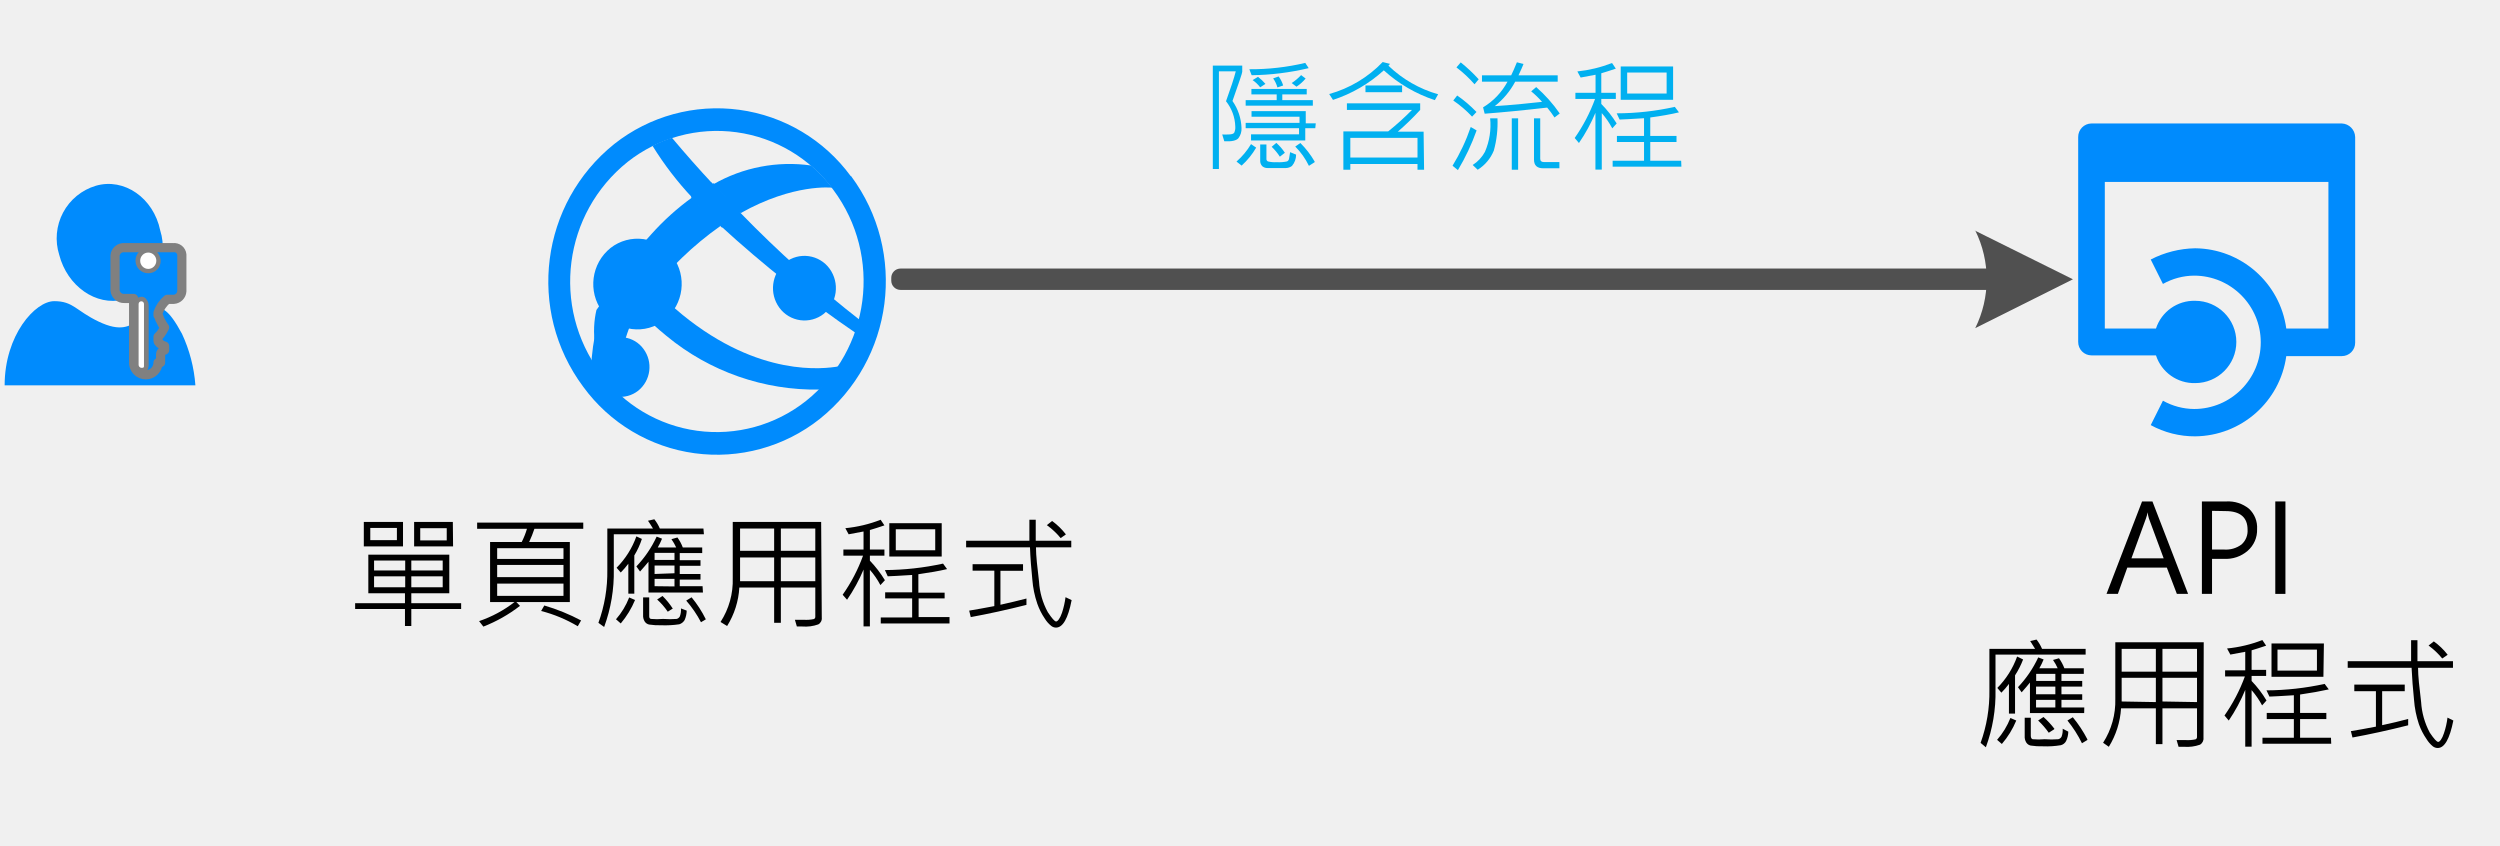
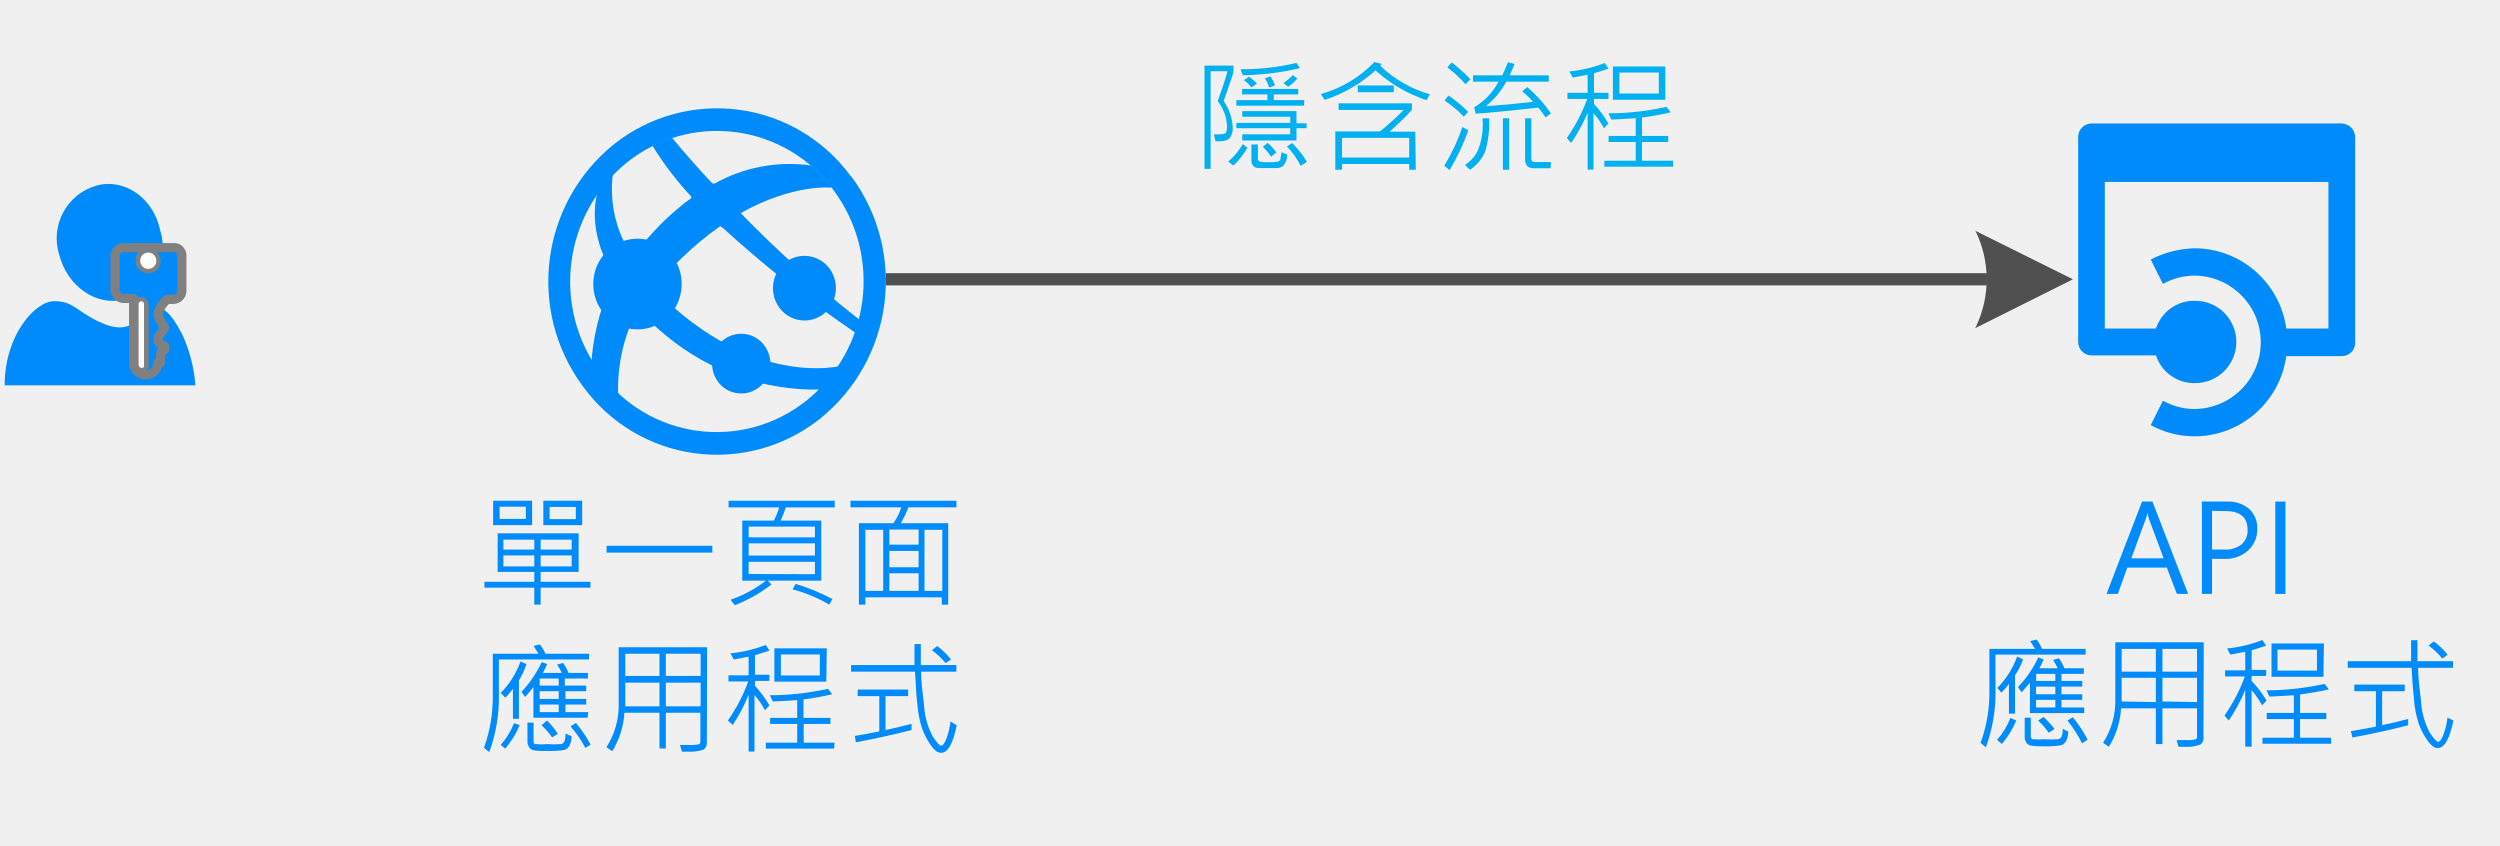
<svg xmlns="http://www.w3.org/2000/svg" viewBox="0 0 204.71 69.22">
-   <defs>
-     <style>.cls-1,.cls-3{fill:#008bfd;}.cls-2{fill:#505050;}.cls-3{stroke:gray;stroke-linecap:round;stroke-linejoin:round;stroke-width:0.75px;}.cls-4{fill:#fff;}.cls-5{fill:#00b0f0;}</style>
-   </defs>
-   <g id="shapes">
-     <g id="group1071-4">
-       <g id="group1072-5">
-         <g id="shape1073-6">
-           <path class="cls-1" d="M66,32.83a11.78,11.78,0,0,1-16.84-2.29,12.56,12.56,0,0,1,2.24-17.29,11.82,11.82,0,0,1,16.84,2.3A12.54,12.54,0,0,1,66,32.83Zm3.66-18.41a13.57,13.57,0,0,0-19.36-2.63,14.43,14.43,0,0,0-2.55,19.87A13.55,13.55,0,0,0,67.13,34.3,14.45,14.45,0,0,0,69.69,14.42Z" />
-         </g>
-       </g>
-       <g id="group1074-8">
-         <g id="group1075-9">
-           <g id="group1076-10">
-             <g id="shape1077-11">
-               <path class="cls-1" d="M52.06,25.61a17,17,0,0,1-2-2.35,18.28,18.28,0,0,0-1.66,6.88c.11.16.11.29.23.45a13.4,13.4,0,0,0,2,2.05A14.14,14.14,0,0,1,52.06,25.61Z" />
-             </g>
-           </g>
-           <g id="shape1078-13">
-             <path class="cls-1" d="M56.67,16.17a21,21,0,0,0-3.33,3,15.71,15.71,0,0,0-1.61,2.05,15.93,15.93,0,0,0,1.9,2.47,15.93,15.93,0,0,1,2.2-2.57A26.31,26.31,0,0,1,59,18.5C58.16,17.73,57.38,17,56.67,16.17Z" />
-           </g>
-           <g id="group1079-15">
-             <g id="shape1080-16">
-               <path class="cls-1" d="M68.14,15.37a12.47,12.47,0,0,0-1.73-1.82,12.55,12.55,0,0,0-8,1.54c.76.83,1.51,1.62,2.24,2.36C65,15,68.14,15.37,68.14,15.37Z" />
-             </g>
-           </g>
-           <g id="group1081-18">
-             <g id="shape1082-19">
-               <path class="cls-1" d="M50.54,32.64a19.94,19.94,0,0,1,1.19-2.07,9.83,9.83,0,0,1-1.6-6.79,13.9,13.9,0,0,0-1.29,1.6C48.46,27,48.44,29.55,50.54,32.64Z" />
-             </g>
-           </g>
-           <g id="group1083-21">
-             <g id="shape1084-22">
-               <path class="cls-1" d="M55.9,25.79a22.67,22.67,0,0,1-2.27-2.13,13.15,13.15,0,0,0-1.14,1.95,25.16,25.16,0,0,0,2.09,1.9A19.15,19.15,0,0,0,67.14,31.9,9.13,9.13,0,0,0,68.68,30C67.45,30.21,62.19,30.9,55.9,25.79Z" />
-             </g>
-           </g>
-           <g id="group1085-24">
-             <g id="shape1086-25">
-               <path class="cls-1" d="M50.54,23.26a16.8,16.8,0,0,0,2,2.35,14.09,14.09,0,0,1,1.14-1.95,15.93,15.93,0,0,1-1.9-2.47A15.67,15.67,0,0,0,50.54,23.26Z" />
-             </g>
-           </g>
-           <g id="group1087-27">
-             <g id="shape1088-28">
-               <path class="cls-1" d="M59,18.49a98.68,98.68,0,0,0,11.15,8.83,10.76,10.76,0,0,0,.33-1.06,95,95,0,0,1-9.83-8.81A17.67,17.67,0,0,0,59,18.49Z" />
-             </g>
-           </g>
-           <g id="group1089-30">
-             <g id="shape1090-31">
-               <path class="cls-1" d="M58.38,15.08c-1.1-1.18-2.22-2.44-3.36-3.8a11.09,11.09,0,0,0-1.59.66,26.8,26.8,0,0,0,3.24,4.23A15.69,15.69,0,0,1,58.38,15.08Z" />
-             </g>
-           </g>
-           <g id="shape1091-33">
-             <path class="cls-1" d="M58.45,15a18.74,18.74,0,0,0-1.87,1.19c.72.79,1.45,1.59,2.25,2.36.57-.41,1.34-.89,1.87-1.19C60,16.67,59.21,15.88,58.45,15Z" />
-           </g>
-           <g id="shape1092-35">
-             <path class="cls-1" d="M58.25,14.94a14.89,14.89,0,0,0-1.67,1.13c.72.78,1.74,1.8,2.54,2.57a18.53,18.53,0,0,1,1.58-1.11C60,16.8,59,15.78,58.25,14.94Z" />
-           </g>
-         </g>
-         <g id="group1093-37">
-           <g id="shape1094-38">
-             <path class="cls-1" d="M64.3,21.49a2.71,2.71,0,0,0-.48,3.71,2.55,2.55,0,0,0,3.63.5A2.72,2.72,0,0,0,67.93,22,2.55,2.55,0,0,0,64.3,21.49Z" />
-           </g>
-         </g>
-         <g id="group1095-40">
-           <g id="shape1096-41">
-             <path class="cls-1" d="M49.34,28.11a2.51,2.51,0,0,0-.45,3.43,2.37,2.37,0,0,0,3.36.46,2.49,2.49,0,0,0,.44-3.43A2.35,2.35,0,0,0,49.34,28.11Z" />
-           </g>
-         </g>
-         <g id="group1097-43">
-           <g id="shape1098-44">
-             <path class="cls-1" d="M50,20.3a3.79,3.79,0,0,0-.68,5.21,3.57,3.57,0,0,0,5.1.69A3.8,3.8,0,0,0,55.08,21,3.58,3.58,0,0,0,50,20.3Z" />
-           </g>
-         </g>
-       </g>
-     </g>
-     <g id="shape1099-49">
-       <path class="cls-1" d="M191.76,10.11h-20.5a1.1,1.1,0,0,0-1.09,1.11V28a1.09,1.09,0,0,0,1.09,1.1h5.28a3.29,3.29,0,0,0,3.21,2.27,3.37,3.37,0,0,0,0-6.74,3.29,3.29,0,0,0-3.21,2.27h-4.19v-12h18.31v12h-3.45a7.61,7.61,0,0,0-7.46-6.57,8.25,8.25,0,0,0-3.64.92l1,2a5.28,5.28,0,0,1,2.55-.68,5.46,5.46,0,0,1,0,10.92,5.28,5.28,0,0,1-2.55-.68l-1,2a7.51,7.51,0,0,0,3.64.92,7.61,7.61,0,0,0,7.46-6.57h4.55a1.09,1.09,0,0,0,1.09-1.1V11.22A1.14,1.14,0,0,0,191.76,10.11Z" />
-     </g>
-     <g id="shape1100-52">
-       <g id="lend5">
-         <path class="cls-2" d="M161.69,18.87l8.05,4-8,4a9,9,0,0,0,0-8" />
-       </g>
-     </g>
-     <g id="group1101-58">
-       <g id="group1102-59">
-         <g id="group1103-60">
-           <g id="group1104-61">
-             <g id="shape1105-62">
-               <path class="cls-1" d="M7.85,15.21a4.49,4.49,0,0,0-3,5.66c.66,2.55,3,4.22,5.27,3.66a4.49,4.49,0,0,0,3-5.66C12.57,16.2,10.16,14.54,7.85,15.21Z" />
-             </g>
-           </g>
-           <g id="group1106-64">
-             <g id="shape1107-65">
-               <path class="cls-1" d="M12.79,25.22c-.44,0-.88.78-1.54,1.11s-1.32.89-3.18,0S6,24.66,4.44,24.66.38,27.44.38,31.55H16a12.09,12.09,0,0,0-1.1-4.22C13.77,25.22,13.23,25.22,12.79,25.22Z" />
-             </g>
-           </g>
-         </g>
-       </g>
-       <g id="group1108-67">
-         <g id="shape1109-68">
-           <path class="cls-3" d="M14.19,20.28H10.07a.71.71,0,0,0-.65.65v2.85a.73.73,0,0,0,.76.66h.76v5.15a1,1,0,0,0,1,1.1,1,1,0,0,0,1-1h.21V29c0-.22.33-.33.33-.33v-.33c-.33-.1-.54-.32-.54-.43v-.33l.21-.22a3.53,3.53,0,0,0,.33-.55,2.4,2.4,0,0,1-.33-.55c-.1-.11-.1-.33-.21-.44v-.21a2.51,2.51,0,0,1,.76-1.1h.54a.71.71,0,0,0,.65-.66v-3A.63.63,0,0,0,14.19,20.28ZM11.8,29.81c0,.22,0,.33-.21.33s-.22-.22-.22-.33V25c0-.22.11-.33.22-.33s.21.22.21.33ZM12.13,22a.66.66,0,0,1,0-1.32.71.71,0,0,1,.65.66A.63.63,0,0,1,12.13,22Z" />
-         </g>
-         <g id="shape1110-70">
-           <path class="cls-4" d="M11.57,30.12a.25.25,0,0,1-.22-.23v-5a.22.22,0,1,1,.44,0V30C11.79,30.12,11.68,30.12,11.57,30.12Z" />
-         </g>
-         <g id="shape1111-72">
-           <ellipse class="cls-4" cx="12.14" cy="21.35" rx="0.66" ry="0.67" />
-         </g>
-       </g>
-     </g>
+   <g style="isolation:isolate">
+     <path d="M101,5.88c0,.1-.27.89-.8,2.39a4.08,4.08,0,0,1,.74,2.21,1.25,1.25,0,0,1-.25.83c-.16.2-.55.29-1.16.26L99.4,11a4.06,4.06,0,0,0,.51,0c.25,0,.41-.05.47-.14a1.05,1.05,0,0,0,.09-.51,3.46,3.46,0,0,0-.76-2.07c.39-1.08.66-1.89.8-2.45H99.13v8h-.5V5.37H101Zm1.14,6.21A6.12,6.12,0,0,1,101,13.56l-.42-.33a5.9,5.9,0,0,0,1.19-1.43Zm4.64-3.44h-5.54V8.2h2.54V7.73h-2.07V7.28h4.59v.45h-2V8.2h2.5Zm.2,1.85h-.82v1h-4.44V11h3.93V10.5h-4.41v-.44h4.41v-.5h-3.93V9.1h4.44v1H107Zm-.54-4.92a21.44,21.44,0,0,1-4.67.58l-.19-.49a19.33,19.33,0,0,0,4.58-.52Zm-3.54,1.29-.43.28a2.72,2.72,0,0,0-.62-.59l.44-.27A4.07,4.07,0,0,1,102.94,6.87Zm2.51,5.79a1.42,1.42,0,0,1-.34.93.86.86,0,0,1-.5.17l-1.5,0a.64.64,0,0,1-.43-.15.63.63,0,0,1-.17-.47V11.83H103V13a.21.21,0,0,0,.13.22,2.32,2.32,0,0,0,.71.06,3.15,3.15,0,0,0,.84-.06.28.28,0,0,0,.17-.22l.09-.54Zm-.92-.15-.41.32a4.5,4.5,0,0,0-.67-.81l.38-.32A3.93,3.93,0,0,1,104.53,12.51ZM104.39,7l-.47.16a2.37,2.37,0,0,0-.35-.74l.45-.16A2.33,2.33,0,0,1,104.39,7Zm1.84-.57a3.4,3.4,0,0,1-.75.67l-.39-.3a4.29,4.29,0,0,0,.77-.65Zm.74,6.85-.47.3A5.8,5.8,0,0,0,105.38,12l.42-.29A7.32,7.32,0,0,1,107,13.23Z" fill="#00b0f0" />
+     <path d="M117.08,7.72l-.27.48a11.63,11.63,0,0,1-4.18-2.44,11.47,11.47,0,0,1-4.16,2.42l-.31-.48a9.63,9.63,0,0,0,4.38-2.62l.6.15-.13.15A9.69,9.69,0,0,0,117.08,7.72Zm-1.15,6.18h-.54v-.47h-5.5v.47h-.55V10.76H113A22.23,22.23,0,0,0,114.94,9h-5.33V8.46h6V9a21.45,21.45,0,0,1-1.83,1.78h2.11Zm-.54-1V11.29h-5.5V12.9Zm-1.26-5.35h-2.95V7h2.95Z" fill="#00b0f0" />
+     <path d="M120.23,10.68a18.23,18.23,0,0,1-1.53,3.25l-.44-.36a15.83,15.83,0,0,0,1.49-3.17Zm0-1.52-.37.39a9.29,9.29,0,0,0-1.57-1.32l.32-.41A10.3,10.3,0,0,1,120.21,9.16Zm.18-2.68L120,6.9a9.41,9.41,0,0,0-1.48-1.38l.35-.41A12.64,12.64,0,0,1,120.39,6.48Zm1.53,3.21a8.56,8.56,0,0,1-.3,2.64,3.31,3.31,0,0,1-1.27,1.57l-.41-.39a3,3,0,0,0,1-1.07,5.53,5.53,0,0,0,.43-2.75ZM127,9.28l-.44.34a7.28,7.28,0,0,0-.6-.81c-2,.23-3.67.39-5.12.5l-.13-.52a5.46,5.46,0,0,0,2-2.1h-2.09V6.17h2.39c.12-.24.28-.6.47-1.07l.54.14c-.06.17-.2.47-.41.93h3.21v.52h-3.48a6.42,6.42,0,0,1-1.67,2c1.28-.08,2.57-.2,3.87-.35a7.23,7.23,0,0,0-.89-.86l.41-.35A11.81,11.81,0,0,1,127,9.28Zm-3.42,4.62h-.52V9.69h.52Zm3.38-.12h-1.33c-.5,0-.75-.24-.75-.71V9.69h.51V13q0,.27.3.27H127Z" fill="#00b0f0" />
+     <path d="M131.7,10.11l-.36.4a6.76,6.76,0,0,0-.86-1.25v4.63H130V9.24a13.73,13.73,0,0,1-1.35,2.47l-.35-.41a14,14,0,0,0,1.67-3.2h-1.62V7.6H130V6.12l-1.22.23-.27-.5a11,11,0,0,0,2.89-.69l.31.46c-.49.17-.89.29-1.19.38V7.6h1.19v.5h-1.19v.41A8.73,8.73,0,0,1,131.7,10.11Zm5.3,3.54h-5.63v-.49h2.57V11.63h-2.22v-.5h2.22V9.68c-1.07.07-1.73.1-2,.11l-.24-.51a22.13,22.13,0,0,0,4.76-.53l.34.45c-.67.16-1.46.3-2.35.42v1.51h2.15v.5h-2.15v1.53H137Zm-.64-5.48h-4.29V5.44h4.29Zm-.53-.51V5.94H132.6V7.66Z" fill="#00b0f0" />
  </g>
-   <g id="text">
-     <path d="M179.17,48.63h-.92l-.82-2.15h-3.24l-.77,2.15h-.93l2.91-7.57h.85Zm-2-2.91-1.21-3.27a3.71,3.71,0,0,1-.11-.5h0a2.33,2.33,0,0,1-.13.5l-1.19,3.27Z" />
-     <path d="M181.13,45.76v2.87h-.83V41.06h2a2.7,2.7,0,0,1,1.86.6,2.1,2.1,0,0,1,.66,1.66,2.25,2.25,0,0,1-.78,1.79,2.72,2.72,0,0,1-1.94.65Zm0-3.93V45h1a2.13,2.13,0,0,0,1.42-.42,1.49,1.49,0,0,0,.49-1.21c0-1-.6-1.52-1.8-1.52Z" />
-     <path d="M187.14,48.63h-.83V41.06h.83Z" />
-     <path d="M170.78,53.6H163.4v2.88a12.84,12.84,0,0,1-.79,4.71l-.43-.36a12.19,12.19,0,0,0,.72-4.34V53.13h3.74c-.13-.22-.26-.43-.4-.64l.52-.12a3.25,3.25,0,0,1,.45.76h3.57ZM165.1,59a7.12,7.12,0,0,1-1.18,1.92l-.39-.34a6.07,6.07,0,0,0,1.09-1.79Zm.56-5A7,7,0,0,1,165,55.3v3.13h-.5V56a6.11,6.11,0,0,1-.62.72l-.33-.39a7,7,0,0,0,1.62-2.57Zm5,4.39h-4.44v-2.5c-.16.21-.39.47-.68.8l-.3-.42a9.18,9.18,0,0,0,1.66-2.44l.44.17a5.9,5.9,0,0,1-.35.72h1.5a4.08,4.08,0,0,0-.38-.68l.49-.14a3.78,3.78,0,0,1,.44.82h1.59v.46H168.8v.58h1.7v.46h-1.7v.63h1.7v.46h-1.7v.62h1.87Zm-1.3,1.52a1.85,1.85,0,0,1-.18.77.67.67,0,0,1-.43.34,7,7,0,0,1-1.47.09,5.42,5.42,0,0,1-1-.06.56.56,0,0,1-.36-.25.9.9,0,0,1-.13-.54V58.77h.5v1.47c0,.16.05.25.14.29a5.48,5.48,0,0,0,1,0,6.78,6.78,0,0,0,1.11,0,.41.41,0,0,0,.27-.21,1.56,1.56,0,0,0,.09-.65Zm-1.06-4.15v-.58h-1.57v.58Zm0,1.09v-.63h-1.58v.63Zm0,1.08v-.62h-1.58v.62Zm-.1,1.79-.44.28a6.39,6.39,0,0,0-.87-1l.44-.29A7.14,7.14,0,0,1,168.22,59.67Zm2.71.88-.43.26A9.63,9.63,0,0,0,169.29,59l.44-.27A10.29,10.29,0,0,1,170.93,60.55Z" />
-     <path d="M180.43,60.42a.58.58,0,0,1-.29.56,3.17,3.17,0,0,1-1.31.17h-.44l-.16-.55.72,0a3,3,0,0,0,.83-.06.2.2,0,0,0,.12-.19V58h-2.83v2.93h-.54V58h-2.85a6.78,6.78,0,0,1-1,3.15l-.47-.33a6.32,6.32,0,0,0,1-3.6V52.59h7.24ZM176.53,55V53.13h-2.8V55Zm0,2.49V55.5h-2.8v1.94ZM179.9,55V53.13h-2.83V55Zm0,2.49V55.5h-2.83v1.94Z" />
-     <path d="M185.59,57.36l-.36.4a6.76,6.76,0,0,0-.86-1.25v4.63h-.52V56.49A13.73,13.73,0,0,1,182.5,59l-.35-.41a14,14,0,0,0,1.67-3.2H182.2v-.5h1.65V53.37l-1.22.23-.27-.5a10.85,10.85,0,0,0,2.89-.69l.31.46c-.49.17-.89.29-1.19.38v1.6h1.19v.5h-1.19v.41A8.73,8.73,0,0,1,185.59,57.36Zm5.3,3.54h-5.63v-.49h2.57V58.88h-2.22v-.5h2.22V56.93c-1.07.07-1.73.1-2,.11l-.24-.51a22.78,22.78,0,0,0,4.76-.53l.34.45c-.67.15-1.45.29-2.35.42v1.51h2.15v.5h-2.15v1.53h2.53Zm-.64-5.48H186V52.69h4.29Zm-.53-.51V53.19h-3.23v1.72Z" />
-     <path d="M200.89,59c-.3,1.5-.72,2.25-1.28,2.25a.67.67,0,0,1-.39-.13,2.34,2.34,0,0,1-.53-.61,5.25,5.25,0,0,1-.62-1.21,8.11,8.11,0,0,1-.4-2c-.09-.88-.16-1.75-.2-2.62h-5.23v-.54h5.19c0-.74,0-1.32,0-1.72h.52c0,.79,0,1.36,0,1.72h2.91v.54H198c0,.69.11,1.62.25,2.8a6.1,6.1,0,0,0,.71,2.51c.34.51.57.76.69.76s.32-.24.47-.71a6.17,6.17,0,0,0,.29-1.28Zm-3.7.39c-1.62.41-3.14.74-4.56,1l-.13-.52c.54-.09,1.23-.21,2.05-.37v-2.9h-1.77v-.54h4.13v.54h-1.85v2.78q1.17-.25,2.13-.51Zm3.23-5.77-.44.3a6,6,0,0,0-1.12-1.06l.43-.34A5.38,5.38,0,0,1,200.42,53.61Z" />
-     <path d="M37.76,49.87H33.68v1.39h-.52V49.87H29.08v-.48h4.08v-.81h-3V45.42h6.63v3.16H33.68v.81h4.08ZM33,44.74H29.79v-2H33Zm-.5-.51v-1H30.32v1Zm.68,2.48V45.9H30.63v.81Zm0,1.38v-.9H30.63v.9Zm3.07-1.38V45.9H33.68v.81Zm0,1.38v-.9H33.68v.9Zm.85-3.35H33.91v-2h3.17Zm-.52-.49v-1H34.41v1Z" />
-     <path d="M47.76,43.3h-4a10,10,0,0,1-.43,1.08h3.33V49.3H42.28l.3.31a12.13,12.13,0,0,1-3,1.7l-.35-.45a10,10,0,0,0,2.9-1.56h-2V44.38h2.59a6.18,6.18,0,0,0,.43-1.08H39.07v-.51h8.69Zm-1.62,2.47v-.88H40.71v.88Zm0,1.49v-1H40.71v1Zm0,1.53v-1H40.71v1Zm1.45,2-.28.49a11.39,11.39,0,0,0-3-1.25l.26-.45A16.15,16.15,0,0,1,47.59,50.81Z" />
-     <path d="M57.64,43.75H50.26v2.88a12.84,12.84,0,0,1-.79,4.71L49,51a12.15,12.15,0,0,0,.73-4.34V43.28h3.74c-.13-.22-.27-.43-.41-.64l.52-.12a3.25,3.25,0,0,1,.45.76h3.57ZM52,49.13a7.36,7.36,0,0,1-1.17,1.92l-.39-.34a6.05,6.05,0,0,0,1.08-1.79Zm.56-5a6.23,6.23,0,0,1-.62,1.35v3.13h-.49V46.16a7.25,7.25,0,0,1-.62.72l-.34-.39a7,7,0,0,0,1.62-2.57Zm5,4.39H53.1V46c-.17.21-.4.47-.69.8l-.3-.42a9,9,0,0,0,1.66-2.44l.44.17a5.9,5.9,0,0,1-.35.72h1.51a4.38,4.38,0,0,0-.39-.68l.49-.14a3.39,3.39,0,0,1,.44.82H57.5v.46H55.66v.58h1.7v.46h-1.7V47h1.7v.46h-1.7V48h1.87ZM56.23,50a2,2,0,0,1-.17.77.77.77,0,0,1-.44.35,8.12,8.12,0,0,1-1.47.08,5.56,5.56,0,0,1-1-.06.56.56,0,0,1-.36-.25.9.9,0,0,1-.13-.54V48.92h.5v1.47c0,.16,0,.25.14.29a5.63,5.63,0,0,0,1,0,7,7,0,0,0,1.11,0,.41.41,0,0,0,.26-.21,1.56,1.56,0,0,0,.09-.65Zm-1-4.15v-.58H53.6v.58Zm0,1.09v-.63H53.6V47Zm0,1.08v-.62H53.6V48Zm-.11,1.79-.44.28a5.52,5.52,0,0,0-.87-1l.44-.29A6.06,6.06,0,0,1,55.08,49.82Zm2.71.88-.43.26a9.16,9.16,0,0,0-1.21-1.77l.44-.27A9.27,9.27,0,0,1,57.79,50.7Z" />
-     <path d="M67.29,50.57a.56.56,0,0,1-.29.56,3.12,3.12,0,0,1-1.3.17h-.45l-.16-.55.72,0a3,3,0,0,0,.84-.06.2.2,0,0,0,.11-.19V48.11H63.94V51h-.55V48.11H60.54a6.67,6.67,0,0,1-1,3.15L59,50.93a6.24,6.24,0,0,0,1-3.6V42.74h7.24Zm-3.9-5.47V43.28H60.6V45.1Zm0,2.49V45.65H60.6v1.94Zm3.37-2.49V43.28H63.94V45.1Zm0,2.49V45.65H63.94v1.94Z" />
-     <path d="M72.46,47.51l-.37.4a6.31,6.31,0,0,0-.86-1.25v4.63h-.52V46.64a13.73,13.73,0,0,1-1.35,2.47L69,48.7a13.58,13.58,0,0,0,1.67-3.2H69.06V45h1.65V43.52l-1.22.23-.27-.5a10.85,10.85,0,0,0,2.89-.69l.31.46c-.49.17-.88.29-1.19.38V45h1.19v.5H71.23v.41A9.4,9.4,0,0,1,72.46,47.51Zm5.29,3.54H72.12v-.49h2.57V49H72.48v-.5h2.21V47.08c-1.07.07-1.72.1-2,.11l-.23-.51a22.94,22.94,0,0,0,4.76-.53l.33.45c-.67.16-1.45.29-2.35.42v1.51h2.15V49H75.22v1.53h2.53Zm-.64-5.48H72.82V42.84h4.29Zm-.53-.51V43.34H73.35v1.72Z" />
-     <path d="M87.75,49.14c-.29,1.5-.72,2.25-1.28,2.25a.62.62,0,0,1-.38-.13,2.32,2.32,0,0,1-.54-.61,5.24,5.24,0,0,1-.61-1.21,8,8,0,0,1-.41-2c-.09-.88-.16-1.75-.19-2.62H79.11v-.54h5.18c0-.74,0-1.32,0-1.72h.52c0,.79,0,1.36,0,1.72h2.91v.54H84.83c0,.69.11,1.62.25,2.8a5.93,5.93,0,0,0,.72,2.51c.34.51.56.76.68.76s.32-.24.48-.71a6.9,6.9,0,0,0,.29-1.28Zm-3.7.39c-1.62.41-3.14.74-4.56,1L79.36,50c.54-.09,1.23-.21,2.06-.37v-2.9H79.64V46.2h4.13v.54H81.92v2.78q1.17-.26,2.13-.51Zm3.23-5.77-.43.3A6.07,6.07,0,0,0,85.72,43l.43-.34A5.4,5.4,0,0,1,87.28,43.76Z" />
-     <path class="cls-5" d="M101.72,5.88c0,.1-.27.89-.8,2.39a4.08,4.08,0,0,1,.74,2.21,1.25,1.25,0,0,1-.25.83c-.16.2-.55.29-1.16.26l-.17-.56a4.06,4.06,0,0,0,.51,0c.25,0,.41-.05.47-.14a1,1,0,0,0,.09-.51,3.46,3.46,0,0,0-.76-2.07c.39-1.08.66-1.89.8-2.45H99.81v8h-.5V5.37h2.41Zm1.14,6.21a6.12,6.12,0,0,1-1.19,1.47l-.42-.33a5.9,5.9,0,0,0,1.19-1.43Zm4.64-3.44H102V8.2h2.54V7.73h-2.07V7.28H107v.45h-2V8.2h2.5Zm.2,1.85h-.82v1h-4.44V11h3.93V10.5H102v-.44h4.41v-.5h-3.93V9.1h4.44v1h.82Zm-.54-4.92a21.44,21.44,0,0,1-4.67.58l-.19-.49a19.33,19.33,0,0,0,4.58-.52Zm-3.54,1.29-.43.28a2.72,2.72,0,0,0-.62-.59l.44-.27A4.07,4.07,0,0,1,103.62,6.87Zm2.51,5.79a1.42,1.42,0,0,1-.34.93.86.86,0,0,1-.5.17l-1.5,0a.64.64,0,0,1-.43-.15.63.63,0,0,1-.17-.47V11.83h.51V13a.21.21,0,0,0,.13.22,2.32,2.32,0,0,0,.71.06,3.15,3.15,0,0,0,.84-.06.28.28,0,0,0,.17-.22l.09-.54Zm-.92-.15-.41.32a4.5,4.5,0,0,0-.67-.81l.38-.32A3.93,3.93,0,0,1,105.21,12.51ZM105.07,7l-.47.16a2.37,2.37,0,0,0-.35-.74l.45-.16A2.33,2.33,0,0,1,105.07,7Zm1.84-.57a3.4,3.4,0,0,1-.75.67l-.39-.3a4.29,4.29,0,0,0,.77-.65Zm.74,6.85-.47.3A5.8,5.8,0,0,0,106.06,12l.42-.29A7.32,7.32,0,0,1,107.65,13.23Z" />
-     <path class="cls-5" d="M117.76,7.72l-.27.48a11.63,11.63,0,0,1-4.18-2.44,11.47,11.47,0,0,1-4.16,2.42l-.31-.48a9.63,9.63,0,0,0,4.38-2.62l.6.15-.13.15A9.69,9.69,0,0,0,117.76,7.72Zm-1.15,6.18h-.54v-.47h-5.5v.47H110V10.76h3.67A22.23,22.23,0,0,0,115.62,9h-5.33V8.46h6V9a21.45,21.45,0,0,1-1.83,1.78h2.11Zm-.54-1V11.29h-5.5V12.9Zm-1.26-5.35h-3V7h3Z" />
-     <path class="cls-5" d="M120.91,10.68a18.23,18.23,0,0,1-1.53,3.25l-.44-.36a15.83,15.83,0,0,0,1.49-3.17Zm0-1.52-.37.39A9.29,9.29,0,0,0,119,8.23l.32-.41A10.3,10.3,0,0,1,120.89,9.16Zm.18-2.68-.35.42a9.92,9.92,0,0,0-1.48-1.38l.35-.41A12.64,12.64,0,0,1,121.07,6.48Zm1.53,3.21a8.56,8.56,0,0,1-.3,2.64A3.31,3.31,0,0,1,121,13.9l-.41-.39a2.93,2.93,0,0,0,1-1.07,5.53,5.53,0,0,0,.43-2.75Zm5.11-.41-.44.34a8.35,8.35,0,0,0-.6-.81c-2,.23-3.67.39-5.12.5l-.13-.52a5.46,5.46,0,0,0,2-2.1h-2.09V6.17h2.39c.12-.24.28-.6.47-1.07l.54.14c-.06.17-.2.48-.41.93h3.21v.52h-3.48a6.42,6.42,0,0,1-1.67,2c1.28-.08,2.57-.2,3.87-.35a7.23,7.23,0,0,0-.89-.86l.41-.35A11.81,11.81,0,0,1,127.71,9.28Zm-3.42,4.62h-.52V9.69h.52Zm3.38-.12h-1.33c-.5,0-.75-.24-.75-.71V9.69h.51V13q0,.27.3.27h1.27Z" />
-     <path class="cls-5" d="M132.38,10.11l-.36.4a6.76,6.76,0,0,0-.86-1.25v4.63h-.52V9.24a13.73,13.73,0,0,1-1.35,2.47l-.35-.41a13.76,13.76,0,0,0,1.67-3.2H129V7.6h1.65V6.12l-1.22.23-.27-.5A11,11,0,0,0,132,5.16l.31.46c-.49.17-.89.29-1.19.38V7.6h1.19v.5h-1.19v.41A9.22,9.22,0,0,1,132.38,10.11Zm5.3,3.54h-5.63v-.49h2.57V11.63H132.4v-.5h2.22V9.68c-1.07.07-1.73.1-2,.11l-.24-.51a22.13,22.13,0,0,0,4.76-.53l.34.45c-.67.16-1.46.3-2.35.42v1.51h2.15v.5h-2.15v1.53h2.53ZM137,8.17h-4.29V5.44H137Zm-.53-.51V5.94h-3.23V7.66Z" />
-     <rect class="cls-2" x="72.98" y="21.99" width="90.64" height="1.75" rx="0.76" />
+   <path d="M66,32.83a11.78,11.78,0,0,1-16.84-2.29,12.56,12.56,0,0,1,2.24-17.29,11.82,11.82,0,0,1,16.84,2.3A12.54,12.54,0,0,1,66,32.83Zm3.66-18.41a13.57,13.57,0,0,0-19.36-2.63,14.43,14.43,0,0,0-2.55,19.87A13.55,13.55,0,0,0,67.13,34.3,14.45,14.45,0,0,0,69.69,14.42Z" fill="#008bfd" />
+   <path d="M52.06,25.61a17,17,0,0,1-2-2.35,18.28,18.28,0,0,0-1.66,6.88c.11.16.11.29.23.45a13.4,13.4,0,0,0,2,2.05A14.14,14.14,0,0,1,52.06,25.61Z" fill="#008bfd" />
+   <path d="M56.67,16.17a21,21,0,0,0-3.33,3,15.71,15.71,0,0,0-1.61,2.05,15.93,15.93,0,0,0,1.9,2.47,15.93,15.93,0,0,1,2.2-2.57A26.31,26.31,0,0,1,59,18.5C58.16,17.73,57.38,17,56.67,16.17Z" fill="#008bfd" />
+   <path d="M68.14,15.37a12.47,12.47,0,0,0-1.73-1.82,12.55,12.55,0,0,0-8,1.54c.76.83,1.51,1.62,2.24,2.36C65,15,68.14,15.37,68.14,15.37Z" fill="#008bfd" />
+   <path d="M55.9,25.79a22.67,22.67,0,0,1-2.27-2.13,13.15,13.15,0,0,0-1.14,1.95,25.16,25.16,0,0,0,2.09,1.9A19.15,19.15,0,0,0,67.14,31.9,9.13,9.13,0,0,0,68.68,30C67.45,30.21,62.19,30.9,55.9,25.79Z" fill="#008bfd" />
+   <path d="M50.54,23.26a16.8,16.8,0,0,0,2,2.35,14.09,14.09,0,0,1,1.14-1.95,15.93,15.93,0,0,1-1.9-2.47A15.67,15.67,0,0,0,50.54,23.26Z" fill="#008bfd" />
+   <path d="M59,18.49a98.68,98.68,0,0,0,11.15,8.83,10.76,10.76,0,0,0,.33-1.06,95,95,0,0,1-9.83-8.81A17.67,17.67,0,0,0,59,18.49Z" fill="#008bfd" />
+   <path d="M58.38,15.08c-1.1-1.18-2.22-2.44-3.36-3.8a11.09,11.09,0,0,0-1.59.66,26.8,26.8,0,0,0,3.24,4.23A15.69,15.69,0,0,1,58.38,15.08Z" fill="#008bfd" />
+   <path d="M58.45,15a18.74,18.74,0,0,0-1.87,1.19c.72.79,1.45,1.59,2.25,2.36.57-.41,1.34-.89,1.87-1.19C60,16.67,59.21,15.88,58.45,15Z" fill="#008bfd" />
+   <path d="M58.25,14.94a14.89,14.89,0,0,0-1.67,1.13c.72.78,1.74,1.8,2.54,2.57a18.53,18.53,0,0,1,1.58-1.11C60,16.8,59,15.78,58.25,14.94Z" fill="#008bfd" />
+   <path d="M64.3,21.49a2.71,2.71,0,0,0-.48,3.71,2.55,2.55,0,0,0,3.63.5A2.72,2.72,0,0,0,67.93,22,2.55,2.55,0,0,0,64.3,21.49Z" fill="#008bfd" />
+   <path d="M59.24,27.83a2.51,2.51,0,0,0-.45,3.43,2.37,2.37,0,0,0,3.36.46,2.49,2.49,0,0,0,.44-3.43A2.35,2.35,0,0,0,59.24,27.83Z" fill="#008bfd" />
+   <path d="M50,20.3a3.79,3.79,0,0,0-.68,5.21,3.57,3.57,0,0,0,5.1.69A3.8,3.8,0,0,0,55.08,21,3.58,3.58,0,0,0,50,20.3Z" fill="#008bfd" />
+   <path d="M50.6,23.07A19.94,19.94,0,0,1,51.79,21a9.83,9.83,0,0,1-1.6-6.79,13.9,13.9,0,0,0-1.29,1.6C48.52,17.42,48.5,20,50.6,23.07Z" fill="#008bfd" fill-rule="evenodd" />
+   <g style="isolation:isolate">
+     <path d="M48.35,48.12H44.27v1.39h-.52V48.12H39.67v-.48h4.08v-.81h-3V43.67h6.63v3.16H44.27v.81h4.08ZM43.57,43H40.38V41h3.19Zm-.51-.51v-1H40.91v1ZM43.75,45v-.81H41.22V45Zm0,1.38v-.9H41.22v.9ZM46.81,45v-.81H44.27V45Zm0,1.38v-.9H44.27v.9ZM47.67,43H44.49V41h3.18Zm-.52-.49v-1H45v1Z" fill="#008bfd" />
+     <path d="M58.33,45.25H49.67v-.56h8.66Z" fill="#008bfd" />
+     <path d="M68.35,41.55h-4c-.11.32-.25.68-.43,1.08h3.33v4.92H62.87l.3.31a12.31,12.31,0,0,1-3,1.7l-.35-.45a10.17,10.17,0,0,0,2.9-1.56H60.78V42.63h2.59a6.18,6.18,0,0,0,.43-1.08H59.66V41h8.69ZM66.73,44v-.88H61.3V44Zm0,1.49v-1H61.3v1Zm0,1.53V46H61.3v1Zm1.45,2-.28.49a11.53,11.53,0,0,0-3-1.25l.25-.45A17,17,0,0,1,68.18,49.06Z" fill="#008bfd" />
+     <path d="M78.32,41.54H74.39a10.72,10.72,0,0,1-.62,1.3h3.87v6.67h-.52v-.6H70.86v.6h-.53V42.84h2.83a5.24,5.24,0,0,0,.65-1.3H69.64V41h8.68Zm-6,6.84v-5H70.86v5Zm2.9-3.78V43.36H72.82V44.6Zm0,1.85V45.11H72.82v1.34Zm0,1.93V46.94H72.82v1.44Zm1.94,0v-5H75.7v5Z" fill="#008bfd" />
+     <path d="M48.23,54H40.85v2.88a12.84,12.84,0,0,1-.79,4.71l-.43-.36a12.15,12.15,0,0,0,.72-4.34V53.53h3.74c-.13-.22-.26-.43-.4-.64l.52-.12a3.25,3.25,0,0,1,.45.76h3.57Zm-5.68,5.38a7.12,7.12,0,0,1-1.18,1.92L41,61a6,6,0,0,0,1.09-1.79Zm.56-5a6.5,6.5,0,0,1-.62,1.35v3.13H42V56.41a6.11,6.11,0,0,1-.62.72L41,56.74a7,7,0,0,0,1.62-2.57Zm5,4.39H43.68v-2.5c-.16.21-.39.47-.68.8l-.3-.42a9.18,9.18,0,0,0,1.66-2.44l.44.17a5.9,5.9,0,0,1-.35.72H46a4.08,4.08,0,0,0-.38-.68l.49-.14a3.78,3.78,0,0,1,.44.82h1.59v.46H46.25v.58H48v.46h-1.7v.63H48v.46h-1.7v.62h1.87Zm-1.3,1.52a1.81,1.81,0,0,1-.18.77.72.72,0,0,1-.43.35,8.12,8.12,0,0,1-1.47.08,5.42,5.42,0,0,1-1.05-.06.56.56,0,0,1-.36-.25.9.9,0,0,1-.13-.54V59.17h.5v1.47c0,.16,0,.25.14.29a5.48,5.48,0,0,0,1,0,6.78,6.78,0,0,0,1.11,0,.41.41,0,0,0,.27-.21,1.53,1.53,0,0,0,.09-.65Zm-1.06-4.15v-.58H44.19v.58Zm0,1.09v-.63H44.19v.63Zm0,1.08v-.62H44.19v.62Zm-.1,1.79-.44.28a6.39,6.39,0,0,0-.87-1L44.8,59A7.14,7.14,0,0,1,45.67,60.07Zm2.71.88-.43.26a9.63,9.63,0,0,0-1.21-1.77l.44-.27A10.29,10.29,0,0,1,48.38,61Z" fill="#008bfd" />
+     <path d="M57.88,60.82a.61.61,0,0,1-.29.57,3.43,3.43,0,0,1-1.31.16h-.44L55.68,61l.72,0a3,3,0,0,0,.83-.06.2.2,0,0,0,.12-.19V58.36H54.52v2.93H54V58.36H51.13a6.67,6.67,0,0,1-1,3.15l-.47-.33a6.32,6.32,0,0,0,1-3.6V53h7.24ZM54,55.35V53.53h-2.8v1.82Zm0,2.49V55.9h-2.8v1.94Zm3.37-2.49V53.53H54.52v1.82Zm0,2.49V55.9H54.52v1.94Z" fill="#008bfd" />
+     <path d="M63,57.76l-.36.4a6.76,6.76,0,0,0-.86-1.25v4.63H61.3V56.89A13.73,13.73,0,0,1,60,59.36L59.6,59a14,14,0,0,0,1.67-3.2H59.65v-.5H61.3V53.77L60.08,54l-.27-.5a10.85,10.85,0,0,0,2.89-.69l.31.46c-.49.17-.89.29-1.19.38v1.6H63v.5H61.82v.41A8.73,8.73,0,0,1,63,57.76Zm5.3,3.54H62.71v-.49h2.57V59.28H63.06v-.5h2.22V57.33c-1.07.07-1.73.1-2,.11l-.24-.51a22.13,22.13,0,0,0,4.76-.53l.34.45a23.69,23.69,0,0,1-2.35.42v1.51H68v.5H65.81v1.53h2.53Zm-.64-5.48H63.41V53.09H67.7Zm-.53-.51V53.59H63.94v1.72Z" fill="#008bfd" />
+     <path d="M78.34,59.39c-.3,1.5-.72,2.25-1.28,2.25a.74.74,0,0,1-.39-.12,2.65,2.65,0,0,1-.53-.62,5.67,5.67,0,0,1-.62-1.21,8.11,8.11,0,0,1-.4-2C75,56.77,75,55.9,74.92,55H69.69v-.54h5.19c0-.74,0-1.32,0-1.72h.52c0,.79,0,1.36,0,1.72h2.91V55H75.42c0,.69.11,1.62.25,2.8a6.1,6.1,0,0,0,.71,2.51c.34.51.57.76.69.76s.32-.24.47-.71a6.17,6.17,0,0,0,.29-1.28Zm-3.7.39c-1.62.41-3.14.74-4.56,1L70,60.26c.54-.09,1.23-.21,2-.37V57H70.23v-.54h4.13V57H72.51v2.78q1.17-.26,2.13-.51ZM77.87,54l-.44.3a6,6,0,0,0-1.12-1.06l.43-.34A5.65,5.65,0,0,1,77.87,54Z" fill="#008bfd" />
  </g>
+   <path d="M191.76,10.11h-20.5a1.1,1.1,0,0,0-1.09,1.11V28a1.09,1.09,0,0,0,1.09,1.1h5.28a3.29,3.29,0,0,0,3.21,2.27,3.37,3.37,0,0,0,0-6.74,3.29,3.29,0,0,0-3.21,2.27h-4.19v-12h18.31v12h-3.45a7.61,7.61,0,0,0-7.46-6.57,8.25,8.25,0,0,0-3.64.92l1,2a5.28,5.28,0,0,1,2.55-.68,5.46,5.46,0,0,1,0,10.92,5.28,5.28,0,0,1-2.55-.68l-1,2a7.51,7.51,0,0,0,3.64.92,7.61,7.61,0,0,0,7.46-6.57h4.55a1.09,1.09,0,0,0,1.09-1.1V11.22A1.14,1.14,0,0,0,191.76,10.11Z" fill="#008bfd" />
+   <g style="isolation:isolate">
+     <path d="M179.17,48.63h-.92l-.82-2.15h-3.24l-.77,2.15h-.93l2.91-7.56h.85Zm-2-2.91-1.22-3.27a3.71,3.71,0,0,1-.11-.5h0a3.06,3.06,0,0,1-.12.5l-1.2,3.27Z" fill="#008bfd" />
+     <path d="M181.13,45.76v2.87h-.83V41.07h2a2.7,2.7,0,0,1,1.86.59,2.1,2.1,0,0,1,.67,1.66,2.26,2.26,0,0,1-.79,1.79,2.72,2.72,0,0,1-1.94.65Zm0-3.93V45h1a2.13,2.13,0,0,0,1.42-.42,1.48,1.48,0,0,0,.49-1.2q0-1.53-1.8-1.53Z" fill="#008bfd" />
+     <path d="M187.14,48.63h-.83V41.07h.83Z" fill="#008bfd" />
+     <path d="M170.78,53.6H163.4v2.88a12.84,12.84,0,0,1-.79,4.71l-.43-.36a12.15,12.15,0,0,0,.72-4.34V53.13h3.74c-.13-.22-.26-.43-.4-.64l.52-.12a3.25,3.25,0,0,1,.45.76h3.57ZM165.1,59a7.12,7.12,0,0,1-1.18,1.92l-.39-.34a6.07,6.07,0,0,0,1.09-1.79Zm.56-5A6.5,6.5,0,0,1,165,55.3v3.13h-.5V56a6.11,6.11,0,0,1-.62.72l-.33-.39a7,7,0,0,0,1.62-2.57Zm5,4.39h-4.44v-2.5c-.16.21-.39.47-.68.8l-.3-.42a9.18,9.18,0,0,0,1.66-2.44l.44.17a5.9,5.9,0,0,1-.35.72h1.5a4.08,4.08,0,0,0-.38-.68l.49-.14a3.78,3.78,0,0,1,.44.82h1.59v.46H168.8v.58h1.7v.46h-1.7v.63h1.7v.46h-1.7v.62h1.87Zm-1.3,1.52a1.81,1.81,0,0,1-.18.77.72.72,0,0,1-.43.35,8.12,8.12,0,0,1-1.47.08,5.42,5.42,0,0,1-1-.06.56.56,0,0,1-.36-.25.9.9,0,0,1-.13-.54V58.77h.5v1.47c0,.16.05.25.14.29a5.48,5.48,0,0,0,1,0,6.78,6.78,0,0,0,1.11,0,.41.41,0,0,0,.27-.21,1.53,1.53,0,0,0,.09-.65Zm-1.06-4.15v-.58h-1.57v.58Zm0,1.09v-.63h-1.58v.63Zm0,1.08v-.62h-1.58v.62Zm-.1,1.79-.44.28a6.39,6.39,0,0,0-.87-1l.44-.29A7.14,7.14,0,0,1,168.22,59.67Zm2.71.88-.43.26A9.63,9.63,0,0,0,169.29,59l.44-.27A10.29,10.29,0,0,1,170.93,60.55Z" fill="#008bfd" />
+     <path d="M180.43,60.42a.58.58,0,0,1-.29.56,3.17,3.17,0,0,1-1.31.17h-.44l-.16-.55.72,0a3,3,0,0,0,.83-.06.2.2,0,0,0,.12-.19V58h-2.83v2.93h-.54V58h-2.85a6.67,6.67,0,0,1-1,3.15l-.47-.33a6.32,6.32,0,0,0,1-3.6V52.59h7.24ZM176.53,55V53.13h-2.8V55Zm0,2.49V55.5h-2.8v1.94ZM179.9,55V53.13h-2.83V55Zm0,2.49V55.5h-2.83v1.94Z" fill="#008bfd" />
+     <path d="M185.59,57.36l-.36.4a6.76,6.76,0,0,0-.86-1.25v4.63h-.52V56.49A13.73,13.73,0,0,1,182.5,59l-.35-.41a14,14,0,0,0,1.67-3.2H182.2v-.5h1.65V53.37l-1.22.23-.27-.5a10.85,10.85,0,0,0,2.89-.69l.31.46c-.49.17-.89.29-1.19.38v1.6h1.19v.5h-1.19v.41A8.73,8.73,0,0,1,185.59,57.36Zm5.3,3.54h-5.63v-.49h2.57V58.88h-2.22v-.5h2.22V56.93c-1.07.07-1.73.1-2,.11l-.24-.51a22.78,22.78,0,0,0,4.76-.53l.34.45c-.67.16-1.45.29-2.35.42v1.51h2.15v.5h-2.15v1.53h2.53Zm-.64-5.48H186V52.69h4.29Zm-.53-.51V53.19h-3.23v1.72Z" fill="#008bfd" />
+     <path d="M200.89,59c-.3,1.5-.72,2.25-1.28,2.25a.67.67,0,0,1-.39-.13,2.34,2.34,0,0,1-.53-.61,5.25,5.25,0,0,1-.62-1.21,8.11,8.11,0,0,1-.4-2c-.09-.88-.16-1.75-.2-2.62h-5.23v-.54h5.19c0-.74,0-1.32,0-1.72h.52c0,.79,0,1.36,0,1.72h2.91v.54H198c0,.69.11,1.62.25,2.8a6.1,6.1,0,0,0,.71,2.51c.34.51.57.76.69.76s.32-.24.47-.71a6.17,6.17,0,0,0,.29-1.28Zm-3.7.39c-1.62.41-3.14.74-4.56,1l-.13-.52c.54-.09,1.23-.21,2.05-.37v-2.9h-1.77v-.54h4.13v.54h-1.85v2.78q1.17-.25,2.13-.51Zm3.23-5.77-.44.3a6,6,0,0,0-1.12-1.06l.43-.34A5.65,5.65,0,0,1,200.42,53.61Z" fill="#008bfd" />
+   </g>
+   <path d="M161.69,18.87l8.05,4-8,4a9,9,0,0,0,0-8" fill="#505050" />
+   <path d="M7.85,15.21a4.49,4.49,0,0,0-3,5.66c.66,2.55,3,4.22,5.27,3.66a4.49,4.49,0,0,0,3-5.66C12.57,16.2,10.16,14.54,7.85,15.21Z" fill="#008bfd" />
+   <path d="M12.79,25.22c-.44,0-.88.78-1.54,1.11s-1.32.89-3.18,0S6,24.66,4.44,24.66.38,27.44.38,31.55H16a12.09,12.09,0,0,0-1.1-4.22C13.77,25.22,13.23,25.22,12.79,25.22Z" fill="#008bfd" />
+   <path d="M14.19,20.28H10.07a.71.71,0,0,0-.65.65v2.85a.73.73,0,0,0,.76.66h.76v5.15a1,1,0,0,0,1,1.1,1,1,0,0,0,1-1h.21V29c0-.22.33-.33.33-.33v-.33c-.33-.1-.54-.32-.54-.43v-.33l.21-.22a3.53,3.53,0,0,0,.33-.55,2.4,2.4,0,0,1-.33-.55c-.1-.11-.1-.33-.21-.44v-.21a2.51,2.51,0,0,1,.76-1.1h.54a.71.71,0,0,0,.65-.66v-3A.63.63,0,0,0,14.19,20.28ZM11.8,29.81c0,.22,0,.33-.21.33s-.22-.22-.22-.33V25c0-.22.11-.33.22-.33s.21.22.21.33ZM12.13,22a.66.66,0,0,1,0-1.32.71.71,0,0,1,.65.66A.63.63,0,0,1,12.13,22Z" fill="#008bfd" stroke="gray" stroke-linecap="round" stroke-linejoin="round" stroke-width="0.75" />
+   <path d="M11.57,30.12a.25.25,0,0,1-.22-.23v-5a.22.22,0,1,1,.44,0V30C11.79,30.12,11.68,30.12,11.57,30.12Z" fill="#fff" />
+   <ellipse cx="12.14" cy="21.35" rx="0.66" ry="0.67" fill="#fff" />
+   <line x1="72.53" y1="22.87" x2="162.7" y2="22.87" fill="none" stroke="#505050" stroke-miterlimit="10" />
</svg>
